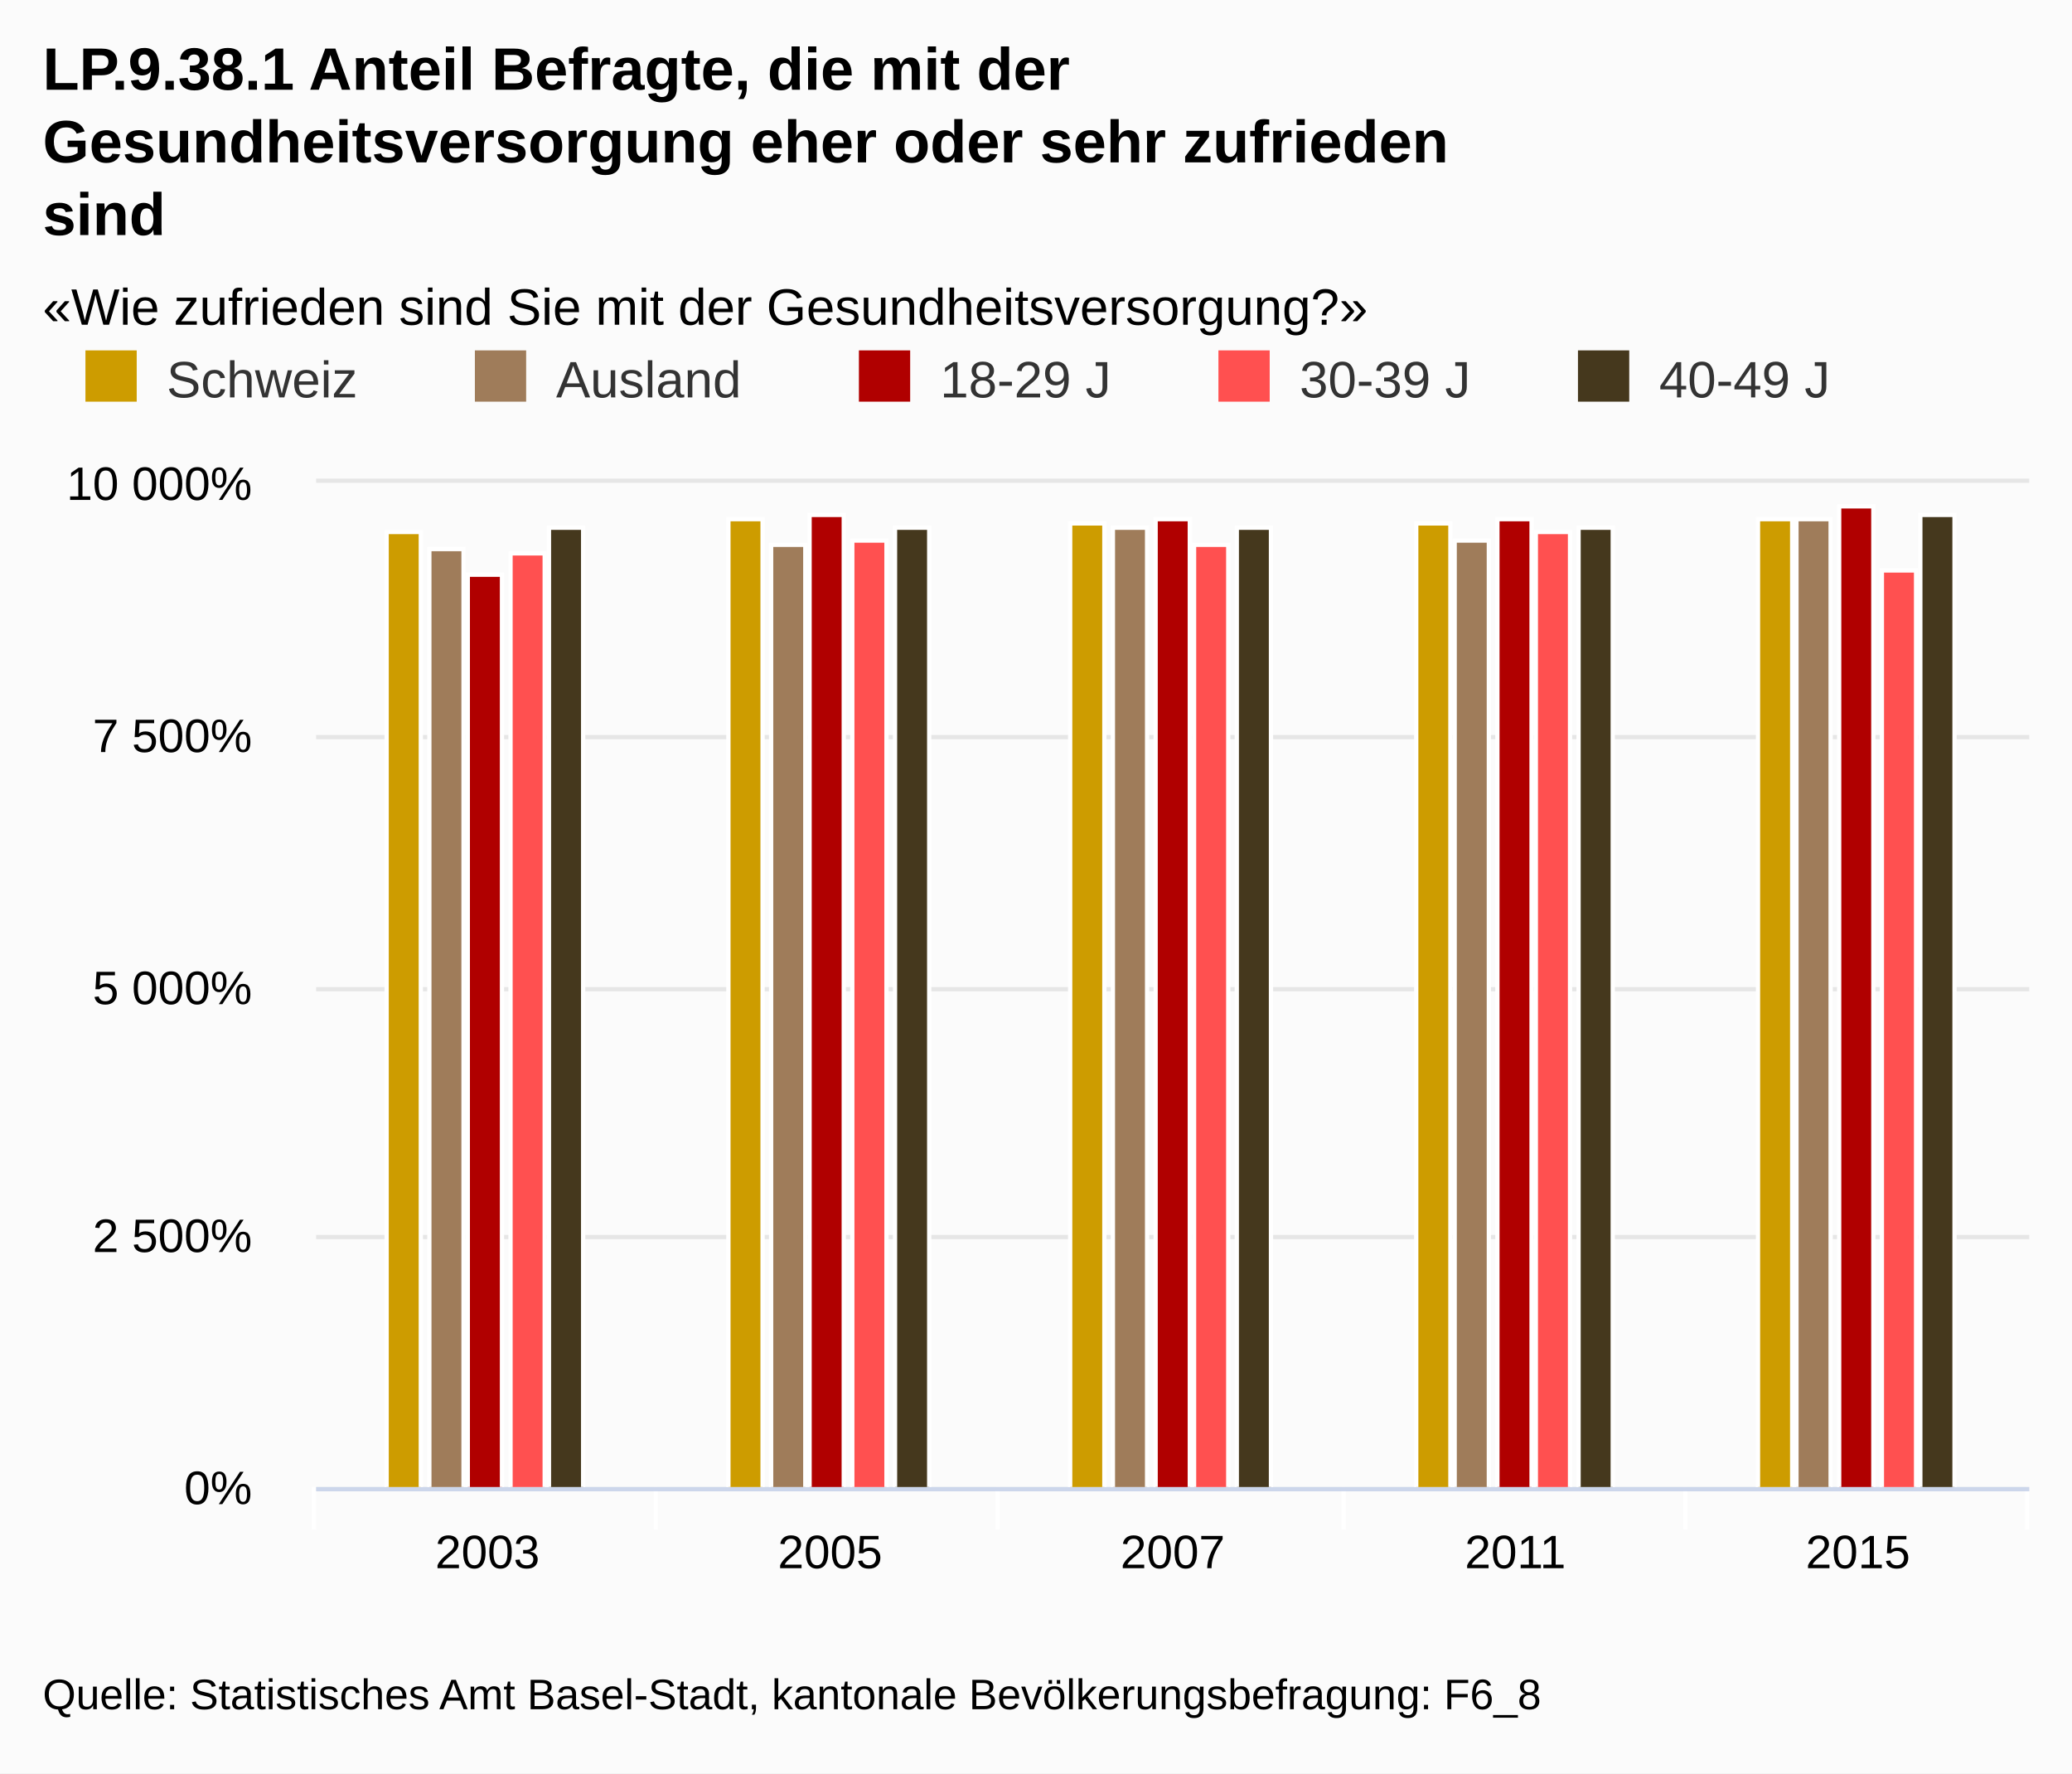
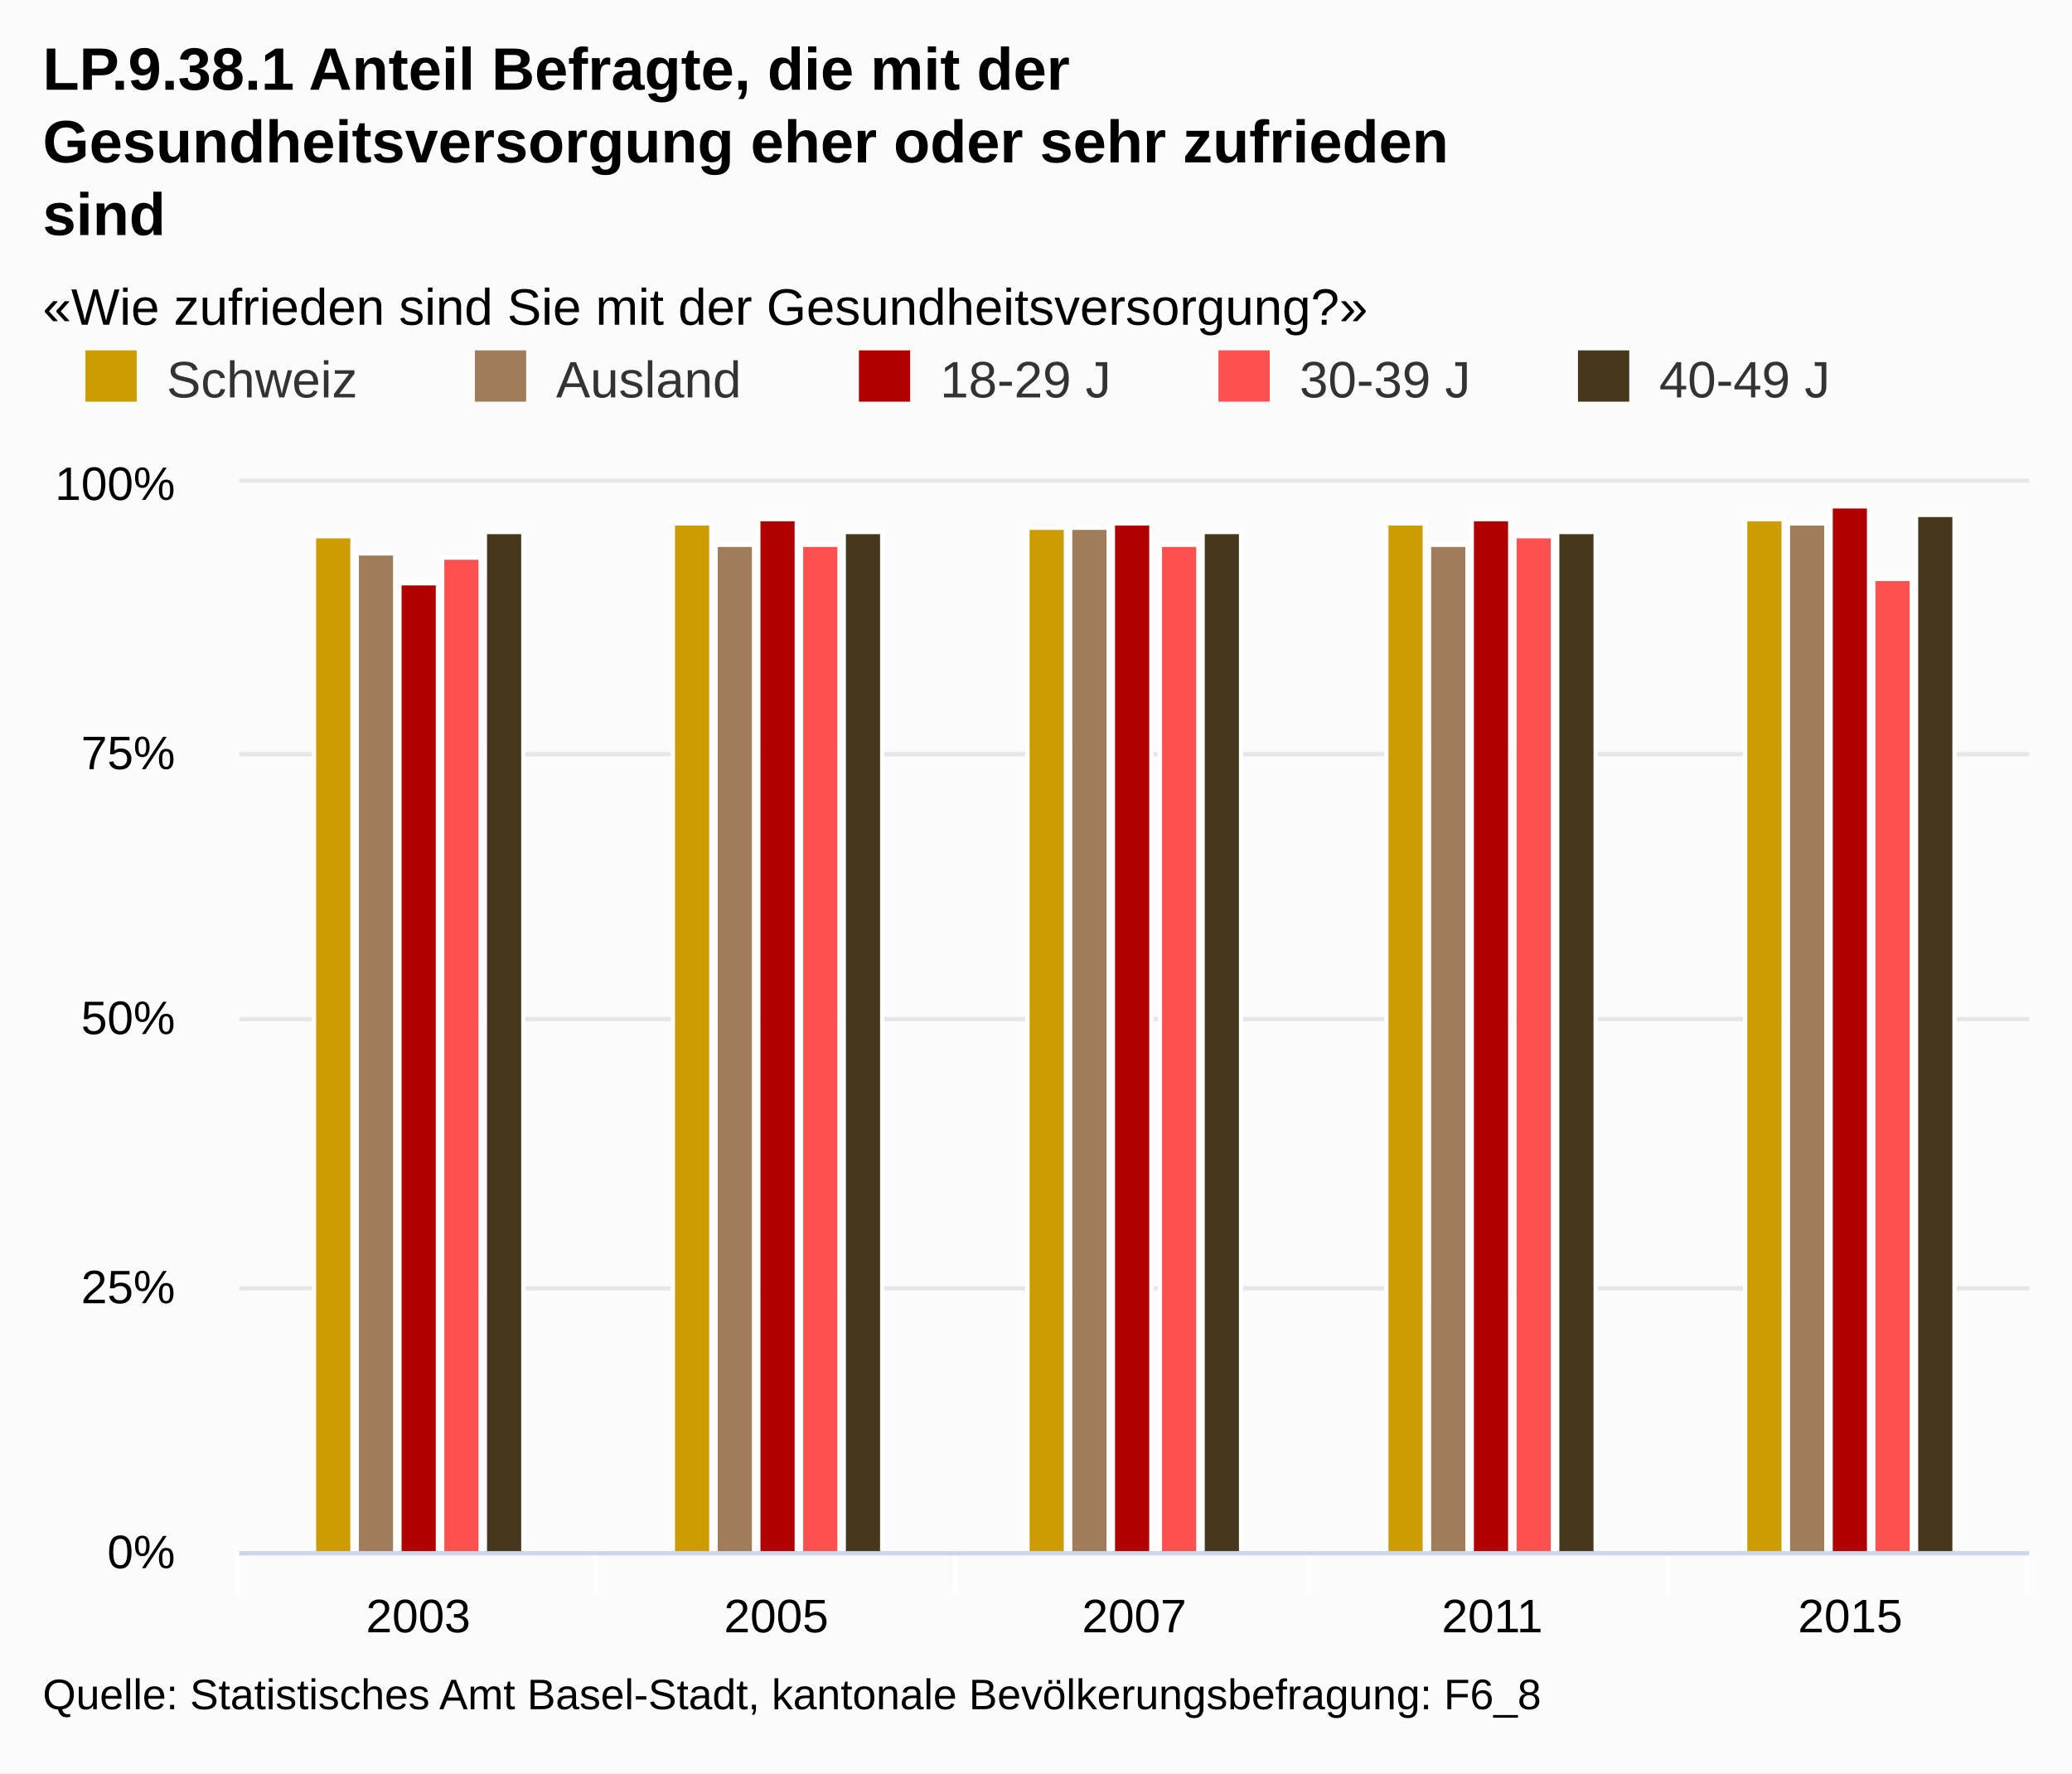
<svg xmlns="http://www.w3.org/2000/svg" class="highcharts-root" viewBox="0 0 485 415" font-family="Arial" font-size="12">
  <defs>
    <clipPath id="a">
-       <path fill="none" d="M0 0h401v235H0z" />
+       <path fill="none" d="M0 0h419v250H0z" />
    </clipPath>
  </defs>
  <rect fill="#fbfbfb" class="highcharts-background" width="485" height="415" rx="0" ry="0" />
-   <path fill="none" class="highcharts-plot-background" d="M74 113h401v235H74z" />
+   <path fill="none" class="highcharts-plot-background" d="M56 113h419v250H56z" />
  <g class="highcharts-grid highcharts-xaxis-grid">
-     <path fill="none" class="highcharts-grid-line" d="M153.5 113v235m80-235v235m81-235v235m80-235v235m80-235v235m-401-235v235" />
+     <path fill="none" class="highcharts-grid-line" d="M139.5 113v250m84-250v250m83-250v250m84-250v250m84-250v250m-419-250v250" />
  </g>
  <g class="highcharts-grid highcharts-yaxis-grid">
-     <path fill="none" stroke="#e6e6e6" class="highcharts-grid-line" d="M74 348.5h401m-401-59h401m-401-58h401m-401-59h401m-401-60h401" />
+     <path fill="none" stroke="#e6e6e6" class="highcharts-grid-line" d="M56 363.5h419m-419-62h419m-419-63h419m-419-62h419m-419-64h419" />
  </g>
-   <path fill="none" class="highcharts-plot-border" d="M74 113h401v235H74z" />
+   <path fill="none" class="highcharts-plot-border" d="M56 113h419v250H56z" />
  <g class="highcharts-axis highcharts-xaxis">
-     <path fill="none" class="highcharts-tick" stroke="#FFF" d="M153.5 348v10m80-10v10m81-10v10m80-10v10m80-10v10m-401-10v10" />
-     <path fill="none" class="highcharts-axis-line" stroke="#ccd6eb" d="M74 348.5h401" />
+     <path fill="none" class="highcharts-tick" stroke="#FFF" d="M139.5 363v10m84-10v10m83-10v10m84-10v10m84-10v10m-419-10v10" />
+     <path fill="none" class="highcharts-axis-line" stroke="#ccd6eb" d="M56 363.5h419" />
  </g>
  <g class="highcharts-axis highcharts-yaxis">
-     <path fill="none" class="highcharts-axis-line" d="M74 113v235" />
+     <path fill="none" class="highcharts-axis-line" d="M56 113v250" />
  </g>
  <g class="highcharts-series-group">
-     <g class="highcharts-series highcharts-series-0 highcharts-column-series highcharts-color-undefined highcharts-tracker" transform="translate(74 113)" clip-path="url(#a)">
-       <path fill="#cd9c00" class="highcharts-point" stroke="#fff" d="M16.5 11.5h8v224h-8zm80-3h8v227h-8zm80 1h8v226h-8zm81 0h8v226h-8zm80-1h8v227h-8z" />
+     <g class="highcharts-series highcharts-series-0 highcharts-column-series highcharts-color-undefined highcharts-tracker" transform="translate(56 113)" clip-path="url(#a)">
+       <path fill="#cd9c00" class="highcharts-point" stroke="#fff" d="M17.5 12.5h9v238h-9zm84-3h9v241h-9zm83 1h9v240h-9zm84-1h9v241h-9zm84-1h9v242h-9z" />
    </g>
-     <g class="highcharts-series highcharts-series-1 highcharts-column-series highcharts-color-undefined highcharts-tracker" transform="translate(74 113)" clip-path="url(#a)">
-       <path fill="#9f7c5a" class="highcharts-point" stroke="#fff" d="M26.5 15.5h8v220h-8zm80-1h8v221h-8zm80-4h8v225h-8zm80 3h8v222h-8zm80-5h8v227h-8z" />
+     <g class="highcharts-series highcharts-series-1 highcharts-column-series highcharts-color-undefined highcharts-tracker" transform="translate(56 113)" clip-path="url(#a)">
+       <path fill="#9f7c5a" class="highcharts-point" stroke="#fff" d="M27.5 16.5h9v234h-9zm84-2h9v236h-9zm83-4h9v240h-9zm84 4h9v236h-9zm84-5h9v241h-9z" />
    </g>
-     <g class="highcharts-series highcharts-series-2 highcharts-column-series highcharts-color-undefined highcharts-tracker" transform="translate(74 113)" clip-path="url(#a)">
-       <path fill="#b00000" class="highcharts-point" stroke="#fff" d="M35.5 21.5h8v214h-8zm80-14h8v228h-8zm81 1h8v227h-8zm80 0h8v227h-8zm80-3h8v230h-8z" />
+     <g class="highcharts-series highcharts-series-2 highcharts-column-series highcharts-color-undefined highcharts-tracker" transform="translate(56 113)" clip-path="url(#a)">
+       <path fill="#b00000" class="highcharts-point" stroke="#fff" d="M37.5 23.5h9v227h-9zm84-15h9v242h-9zm83 1h9v241h-9zm84-1h9v242h-9zm84-3h9v245h-9z" />
    </g>
-     <g class="highcharts-series highcharts-series-3 highcharts-column-series highcharts-color-undefined highcharts-tracker" transform="translate(74 113)" clip-path="url(#a)">
-       <path fill="#ff5050" class="highcharts-point" stroke="#fff" d="M45.5 16.5h8v219h-8zm80-3h8v222h-8zm80 1h8v221h-8zm80-3h8v224h-8zm81 9h8v215h-8z" />
+     <g class="highcharts-series highcharts-series-3 highcharts-column-series highcharts-color-undefined highcharts-tracker" transform="translate(56 113)" clip-path="url(#a)">
+       <path fill="#ff5050" class="highcharts-point" stroke="#fff" d="M47.5 17.5h9v233h-9zm84-3h9v236h-9zm84 0h9v236h-9zm83-2h9v238h-9zm84 10h9v228h-9z" />
    </g>
-     <g class="highcharts-series highcharts-series-4 highcharts-column-series highcharts-color-undefined highcharts-tracker" transform="translate(74 113)" clip-path="url(#a)">
-       <path fill="#45381d" class="highcharts-point" stroke="#fff" d="M54.5 10.5h8v225h-8zm81 0h8v225h-8zm80 0h8v225h-8zm80 0h8v225h-8zm80-3h8v228h-8z" />
+     <g class="highcharts-series highcharts-series-4 highcharts-column-series highcharts-color-undefined highcharts-tracker" transform="translate(56 113)" clip-path="url(#a)">
+       <path fill="#45381d" class="highcharts-point" stroke="#fff" d="M57.5 11.5h9v239h-9zm84 0h9v239h-9zm84 0h9v239h-9zm83 0h9v239h-9zm84-4h9v243h-9z" />
    </g>
  </g>
  <text x="10" class="highcharts-title" style="width:421px" y="21" color="#000" font-size="14" font-weight="700">
    <tspan>LP.9.38.1 Anteil Befragte, die mit der</tspan>
    <tspan dy="17" x="10">Gesundheitsversorgung eher oder sehr zufrieden</tspan>
    <tspan dy="17" x="10">sind</tspan>
  </text>
  <text x="10" class="highcharts-subtitle" style="width:421px" y="76" color="#000" font-weight="400">
    <tspan>«Wie zufrieden sind Sie mit der Gesundheitsversorgung?»</tspan>
  </text>
  <g class="highcharts-legend" transform="translate(10 75)">
    <rect fill="none" class="highcharts-legend-box" rx="0" ry="0" width="429" height="26" />
    <g class="highcharts-legend-item highcharts-column-series highcharts-color-undefined highcharts-series-0">
      <text x="21" y="15" color="#333" font-weight="400" cursor="pointer" fill="#333" transform="translate(8 3)">
                Schweiz
            </text>
      <path fill="#cd9c00" class="highcharts-point" d="M10 7h12v12H10z" />
    </g>
    <g class="highcharts-legend-item highcharts-column-series highcharts-color-undefined highcharts-series-1">
      <text x="21" y="15" color="#333" font-weight="400" cursor="pointer" fill="#333" transform="translate(99.156 3)">
                Ausland
            </text>
      <path fill="#9f7c5a" class="highcharts-point" d="M101.156 7h12v12h-12z" />
    </g>
    <g class="highcharts-legend-item highcharts-column-series highcharts-color-undefined highcharts-series-2">
      <text x="21" y="15" color="#333" font-weight="400" cursor="pointer" fill="#333" transform="translate(189.047 3)">
        <tspan>18-29 J</tspan>
      </text>
      <path fill="#b00000" class="highcharts-point" d="M191.047 7h12v12h-12z" />
    </g>
    <g class="highcharts-legend-item highcharts-column-series highcharts-color-undefined highcharts-series-3">
      <text x="21" y="15" color="#333" font-weight="400" cursor="pointer" fill="#333" transform="translate(273.203 3)">
        <tspan>30-39 J</tspan>
      </text>
      <path fill="#ff5050" class="highcharts-point" d="M275.203 7h12v12h-12z" />
    </g>
    <g class="highcharts-legend-item highcharts-column-series highcharts-color-undefined highcharts-series-4">
      <text x="21" y="15" color="#333" font-weight="400" cursor="pointer" fill="#333" transform="translate(357.36 3)">
        <tspan>40-49 J</tspan>
      </text>
      <path fill="#45381d" class="highcharts-point" d="M359.36 7h12v12h-12z" />
    </g>
  </g>
  <g class="highcharts-axis-labels highcharts-xaxis-labels" text-anchor="middle" color="#000" cursor="default" font-size="11">
-     <text x="114.1" style="width:70px" y="367">
+     <text x="97.9" style="width:74px" y="382">
      <tspan>2003</tspan>
    </text>
-     <text x="194.3" style="width:70px" y="367">
+     <text x="181.7" style="width:74px" y="382">
      <tspan>2005</tspan>
    </text>
-     <text x="274.5" style="width:70px" y="367">
+     <text x="265.5" style="width:74px" y="382">
      <tspan>2007</tspan>
    </text>
-     <text x="354.7" style="width:70px" y="367">
+     <text x="349.3" style="width:74px" y="382">
      <tspan>2011</tspan>
    </text>
-     <text x="434.9" style="width:70px" y="367">
+     <text x="433.1" style="width:74px" y="382">
      <tspan>2015</tspan>
    </text>
  </g>
  <g class="highcharts-axis-labels highcharts-yaxis-labels" text-anchor="end" color="#000" cursor="default" font-size="11">
-     <text x="59" style="width:150px" y="352">
+     <text x="41" style="width:150px" y="367">
      <tspan>0%</tspan>
    </text>
-     <text x="59" style="width:150px" y="293">
-       <tspan>2 500%</tspan>
+     <text x="41" style="width:150px" y="305">
+       <tspan>25%</tspan>
    </text>
-     <text x="59" style="width:150px" y="235">
-       <tspan>5 000%</tspan>
+     <text x="41" style="width:150px" y="242">
+       <tspan>50%</tspan>
    </text>
-     <text x="59" style="width:150px" y="176">
-       <tspan>7 500%</tspan>
+     <text x="41" style="width:150px" y="180">
+       <tspan>75%</tspan>
    </text>
-     <text x="59" style="width:150px" y="117">
-       <tspan>10 000%</tspan>
+     <text x="41" style="width:150px" y="117">
+       <tspan>100%</tspan>
    </text>
  </g>
  <text x="10" class="highcharts-credits" y="400" cursor="default" color="#000" font-size="10">
    <tspan>Quelle: Statistisches Amt Basel-Stadt, kantonale Bevölkerungsbefragung: F6_8</tspan>
  </text>
</svg>
